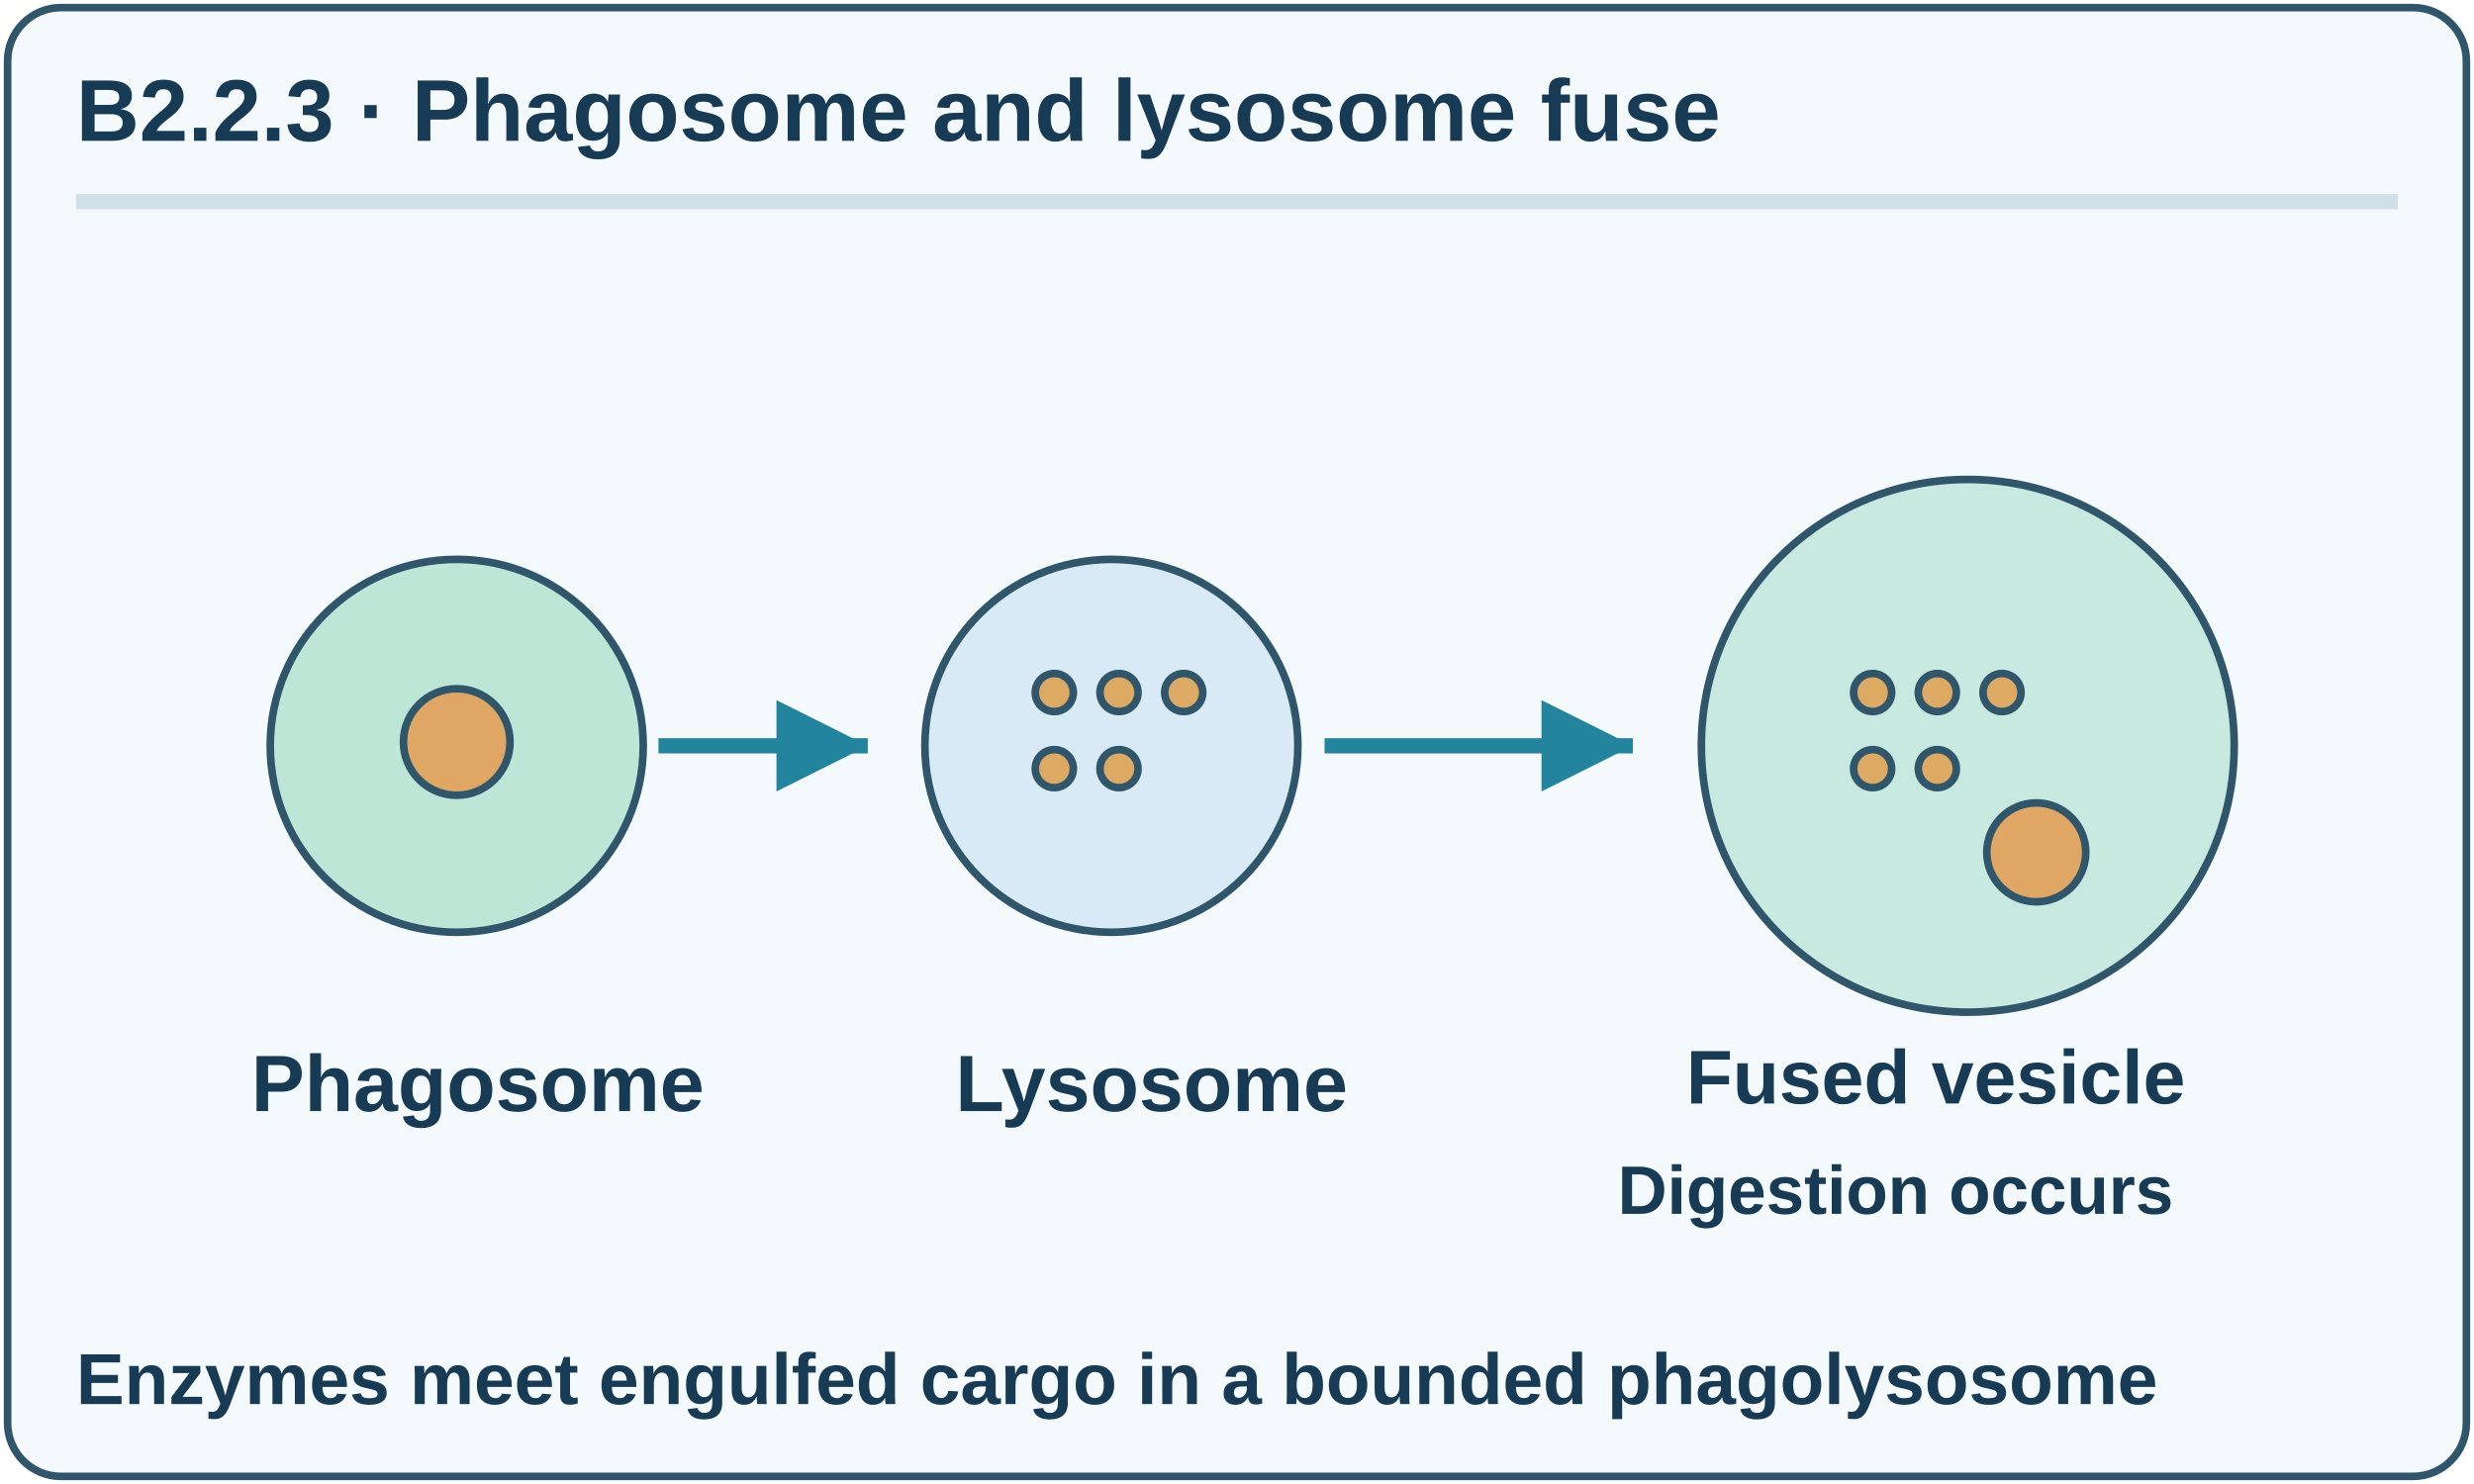
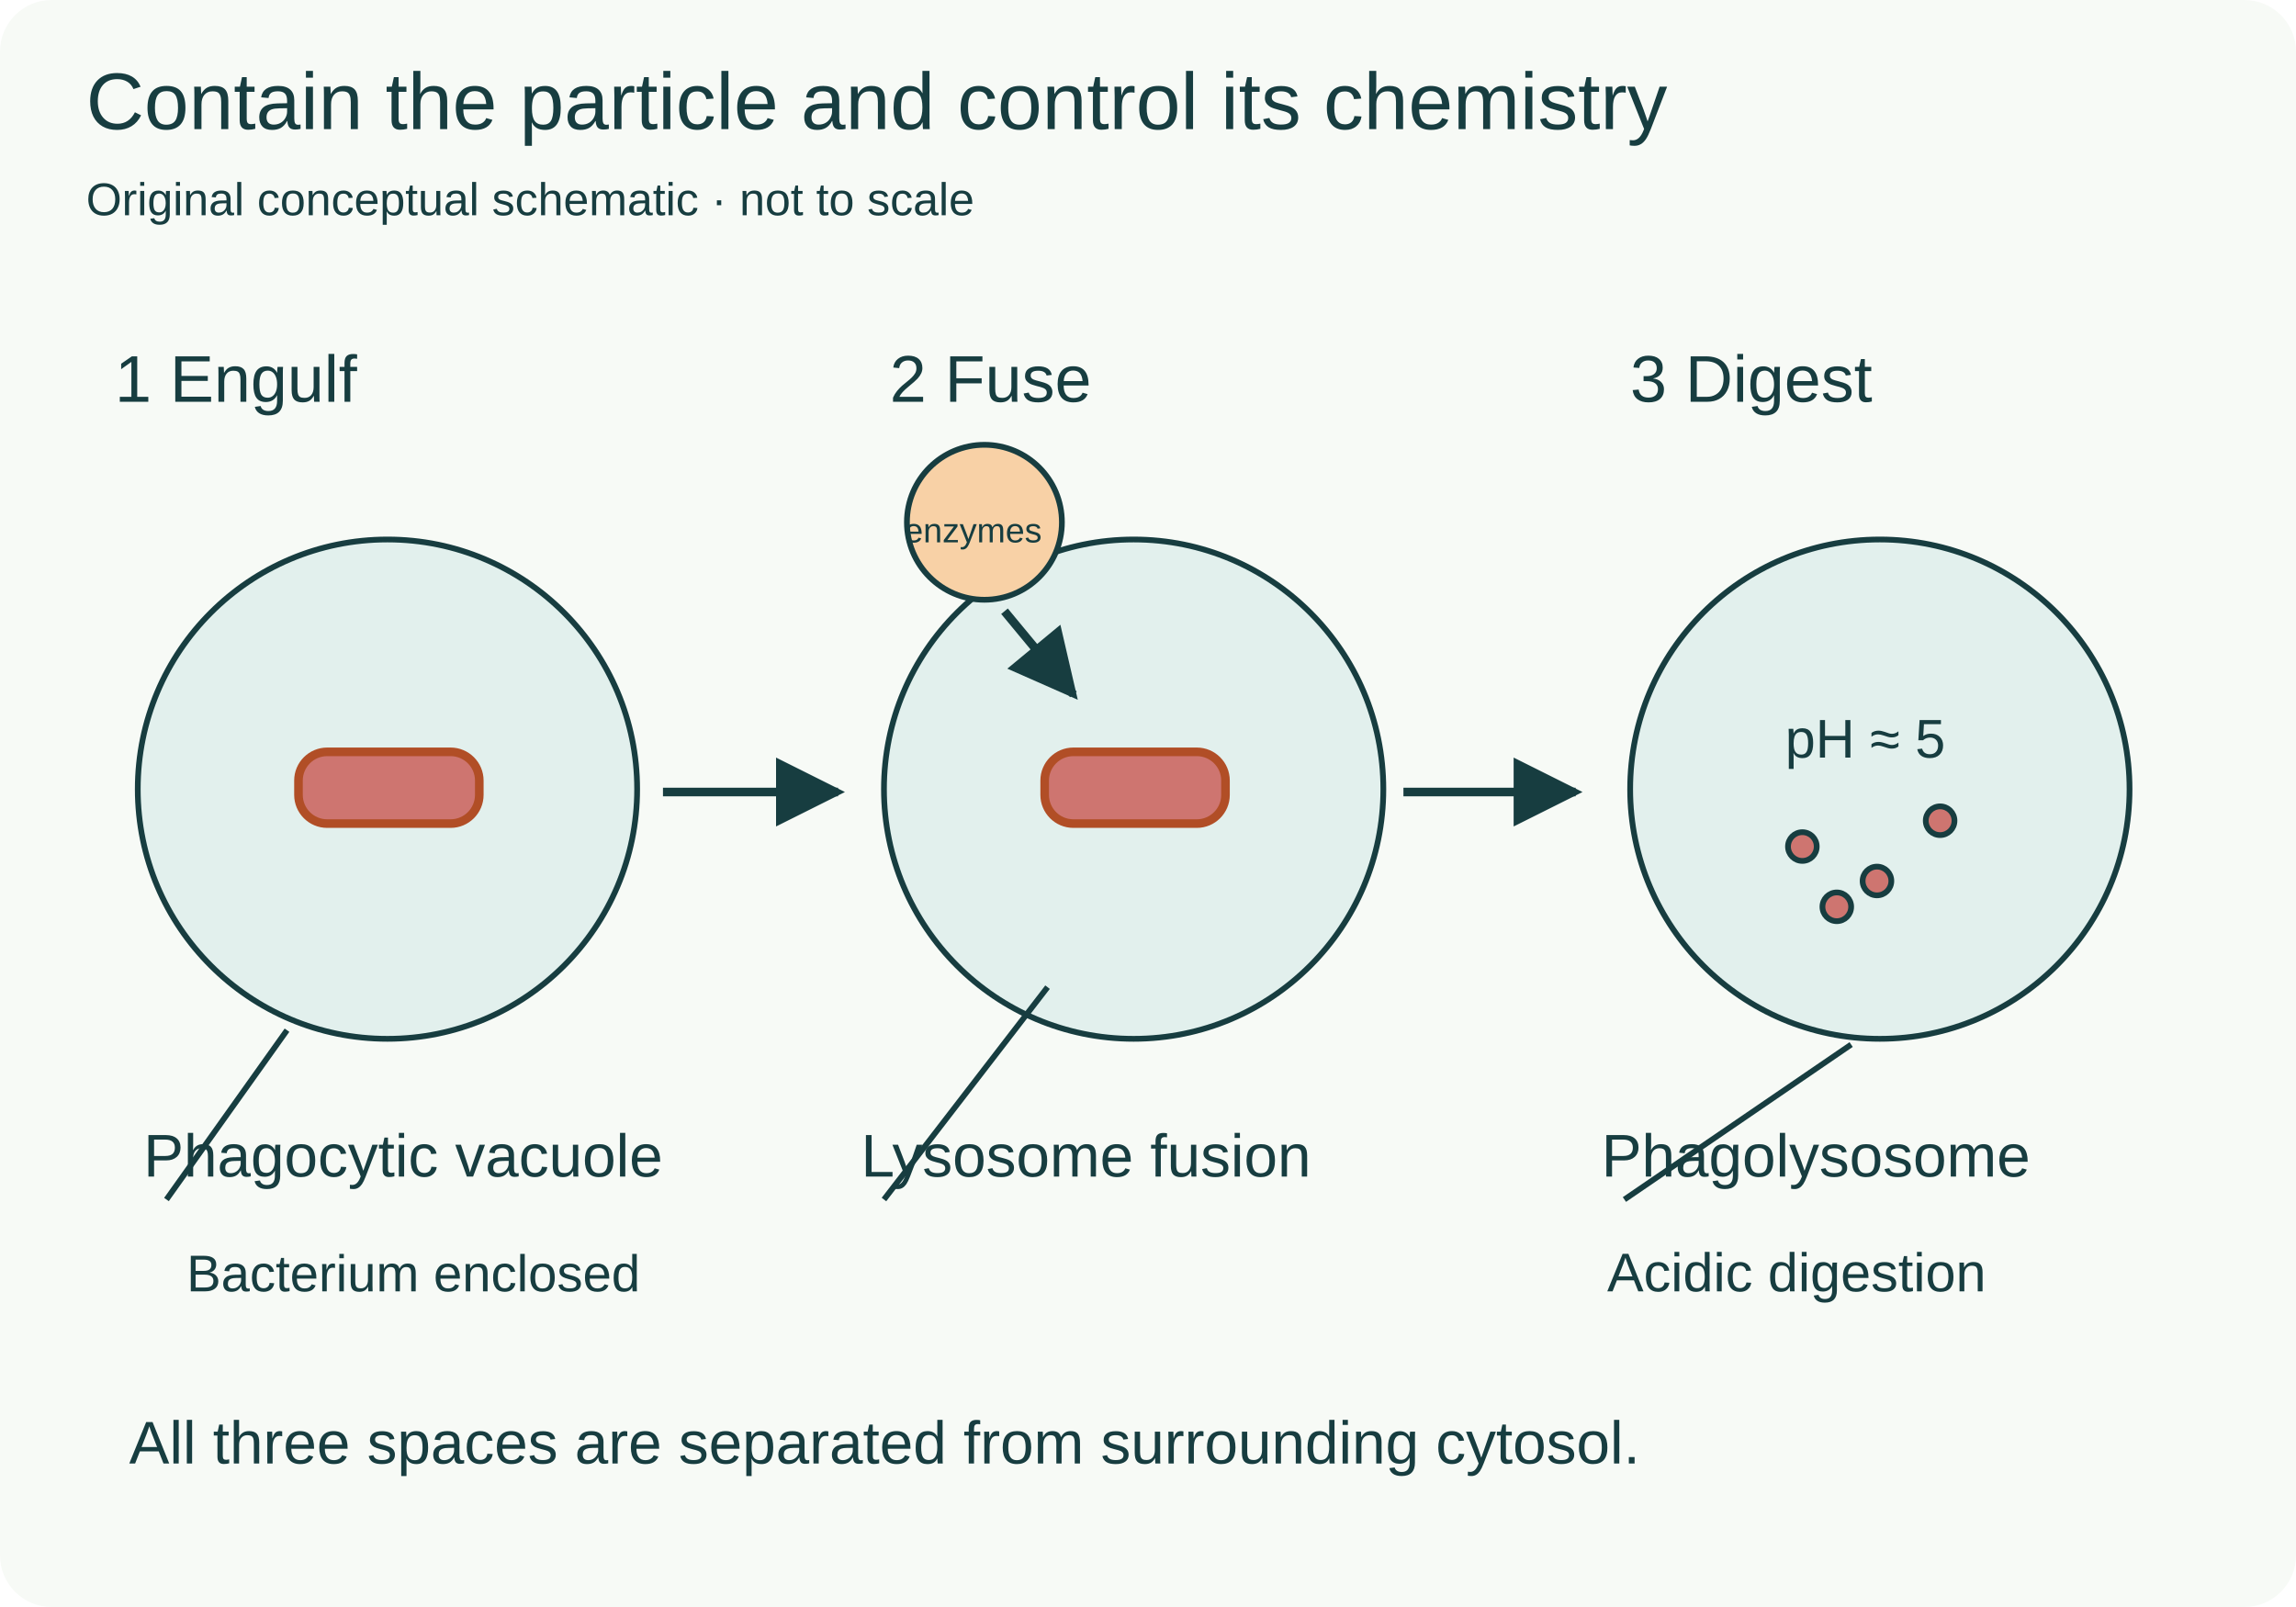
- <svg xmlns="http://www.w3.org/2000/svg" viewBox="0 0 650 390" role="img" aria-labelledby="title">
+ <svg xmlns="http://www.w3.org/2000/svg" viewBox="0 0 800 560" role="img" aria-labelledby="title desc">
  <defs>
-     <marker id="tip" markerWidth="7" markerHeight="7" refX="6" refY="3" orient="auto">
-       <path d="M0 0 L6 3 L0 6" fill="#23849e" />
+     <marker id="arrow" viewBox="0 0 10 10" refX="9" refY="5" markerWidth="8" markerHeight="8" orient="auto-start-reverse">
+       <path d="M0 0 L10 5 L0 10 Z" fill="#173d40" />
    </marker>
  </defs>
-   <rect x="2" y="2" width="646" height="386" rx="14" fill="#f4f9fc" stroke="#30566b" stroke-width="2" />
-   <text x="20" y="37" fill="#173b54" font-family="Arial,sans-serif" font-size="23" font-weight="600">B2.2.3 · Phagosome and lysosome fuse</text>
-   <path d="M20 53 L630 53" fill="none" stroke="#d1e0e8" stroke-width="4" />
-   <circle cx="120" cy="196" r="49" fill="#bee6d7" stroke="#30566b" stroke-width="2" />
-   <circle cx="292" cy="196" r="49" fill="#d8eaf5" stroke="#30566b" stroke-width="2" />
-   <circle cx="517" cy="196" r="70" fill="#c8e9e0" stroke="#30566b" stroke-width="2" />
-   <circle cx="120" cy="195" r="14" fill="#dfa763" stroke="#30566b" stroke-width="2" />
-   <circle cx="277" cy="182" r="5" fill="#dcaa62" stroke="#30566b" stroke-width="2" />
-   <circle cx="492" cy="182" r="5" fill="#dcaa62" stroke="#30566b" stroke-width="2" />
-   <circle cx="294" cy="182" r="5" fill="#dcaa62" stroke="#30566b" stroke-width="2" />
-   <circle cx="509" cy="182" r="5" fill="#dcaa62" stroke="#30566b" stroke-width="2" />
-   <circle cx="311" cy="182" r="5" fill="#dcaa62" stroke="#30566b" stroke-width="2" />
-   <circle cx="526" cy="182" r="5" fill="#dcaa62" stroke="#30566b" stroke-width="2" />
-   <circle cx="277" cy="202" r="5" fill="#dcaa62" stroke="#30566b" stroke-width="2" />
-   <circle cx="492" cy="202" r="5" fill="#dcaa62" stroke="#30566b" stroke-width="2" />
-   <circle cx="294" cy="202" r="5" fill="#dcaa62" stroke="#30566b" stroke-width="2" />
-   <circle cx="509" cy="202" r="5" fill="#dcaa62" stroke="#30566b" stroke-width="2" />
-   <circle cx="535" cy="224" r="13" fill="#dfa763" stroke="#30566b" stroke-width="2" />
-   <path d="M173 196 L228 196" fill="none" stroke="#23849e" stroke-width="4" marker-end="url(#tip)" />
-   <path d="M348 196 L429 196" fill="none" stroke="#23849e" stroke-width="4" marker-end="url(#tip)" />
-   <text x="66" y="292" fill="#173b54" font-family="Arial,sans-serif" font-size="21" font-weight="600">Phagosome</text>
-   <text x="251" y="292" fill="#173b54" font-family="Arial,sans-serif" font-size="21" font-weight="600">Lysosome</text>
-   <text x="443" y="290" fill="#173b54" font-family="Arial,sans-serif" font-size="20" font-weight="600">Fused vesicle</text>
-   <text x="425" y="319" fill="#173b54" font-family="Arial,sans-serif" font-size="18" font-weight="600">Digestion occurs</text>
-   <text x="20" y="369" fill="#173b54" font-family="Arial,sans-serif" font-size="19" font-weight="600">Enzymes meet engulfed cargo in a bounded phagolysosome</text>
+   <rect width="800" height="560" rx="18" fill="#f7faf6" />
+   <g font-family="Arial, sans-serif">
+     <text x="30" y="45" font-size="28" fill="#173d40">Contain the particle and control its chemistry</text>
+     <text x="30" y="75" font-size="16" fill="#173d40">Original conceptual schematic · not to scale</text>
+     <text x="40" y="140" font-size="23" fill="#173d40">1  Engulf</text>
+     <text x="310" y="140" font-size="23" fill="#173d40">2  Fuse</text>
+     <text x="568" y="140" font-size="23" fill="#173d40">3  Digest</text>
+     <circle cx="135" cy="275" r="87" fill="#e2f0ed" stroke="#173d40" stroke-width="2" />
+     <circle cx="395" cy="275" r="87" fill="#e2f0ed" stroke="#173d40" stroke-width="2" />
+     <circle cx="655" cy="275" r="87" fill="#e2f0ed" stroke="#173d40" stroke-width="2" />
+     <rect x="104" y="262" width="63" height="25" rx="10" fill="#ce7570" stroke="#b14e26" stroke-width="3" />
+     <text x="50" y="410" font-size="21" fill="#173d40" data-recall-label="true">Phagocytic vacuole</text>
+     <path d="M58 418 L100 359" stroke="#173d40" stroke-width="2" fill="none" />
+     <text x="65" y="450" font-size="18" fill="#173d40">Bacterium enclosed</text>
+     <circle cx="343" cy="182" r="27" fill="#f8d1a6" stroke="#173d40" stroke-width="2" />
+     <text x="315" y="189" font-size="12" fill="#173d40">enzymes</text>
+     <path d="M350 213 L374 242" stroke="#173d40" stroke-width="3" fill="none" marker-end="url(#arrow)" />
+     <rect x="364" y="262" width="63" height="25" rx="10" fill="#ce7570" stroke="#b14e26" stroke-width="3" />
+     <text x="300" y="410" font-size="21" fill="#173d40" data-recall-label="true">Lysosome fusion</text>
+     <path d="M308 418 L365 344" stroke="#173d40" stroke-width="2" fill="none" />
+     <text x="622" y="264" font-size="19" fill="#173d40">pH ≈ 5</text>
+     <circle cx="628" cy="295" r="5" fill="#ce7570" stroke="#173d40" stroke-width="2" />
+     <circle cx="654" cy="307" r="5" fill="#ce7570" stroke="#173d40" stroke-width="2" />
+     <circle cx="676" cy="286" r="5" fill="#ce7570" stroke="#173d40" stroke-width="2" />
+     <circle cx="640" cy="316" r="5" fill="#ce7570" stroke="#173d40" stroke-width="2" />
+     <text x="558" y="410" font-size="21" fill="#173d40" data-recall-label="true">Phagolysosome</text>
+     <path d="M566 418 L645 364" stroke="#173d40" stroke-width="2" fill="none" />
+     <text x="560" y="450" font-size="19" fill="#173d40">Acidic digestion</text>
+     <path d="M231 276 L292 276" stroke="#173d40" stroke-width="3" fill="none" marker-end="url(#arrow)" />
+     <path d="M489 276 L549 276" stroke="#173d40" stroke-width="3" fill="none" marker-end="url(#arrow)" />
+     <text x="45" y="510" font-size="21" fill="#173d40">All three spaces are separated from surrounding cytosol.</text>
+   </g>
</svg>
